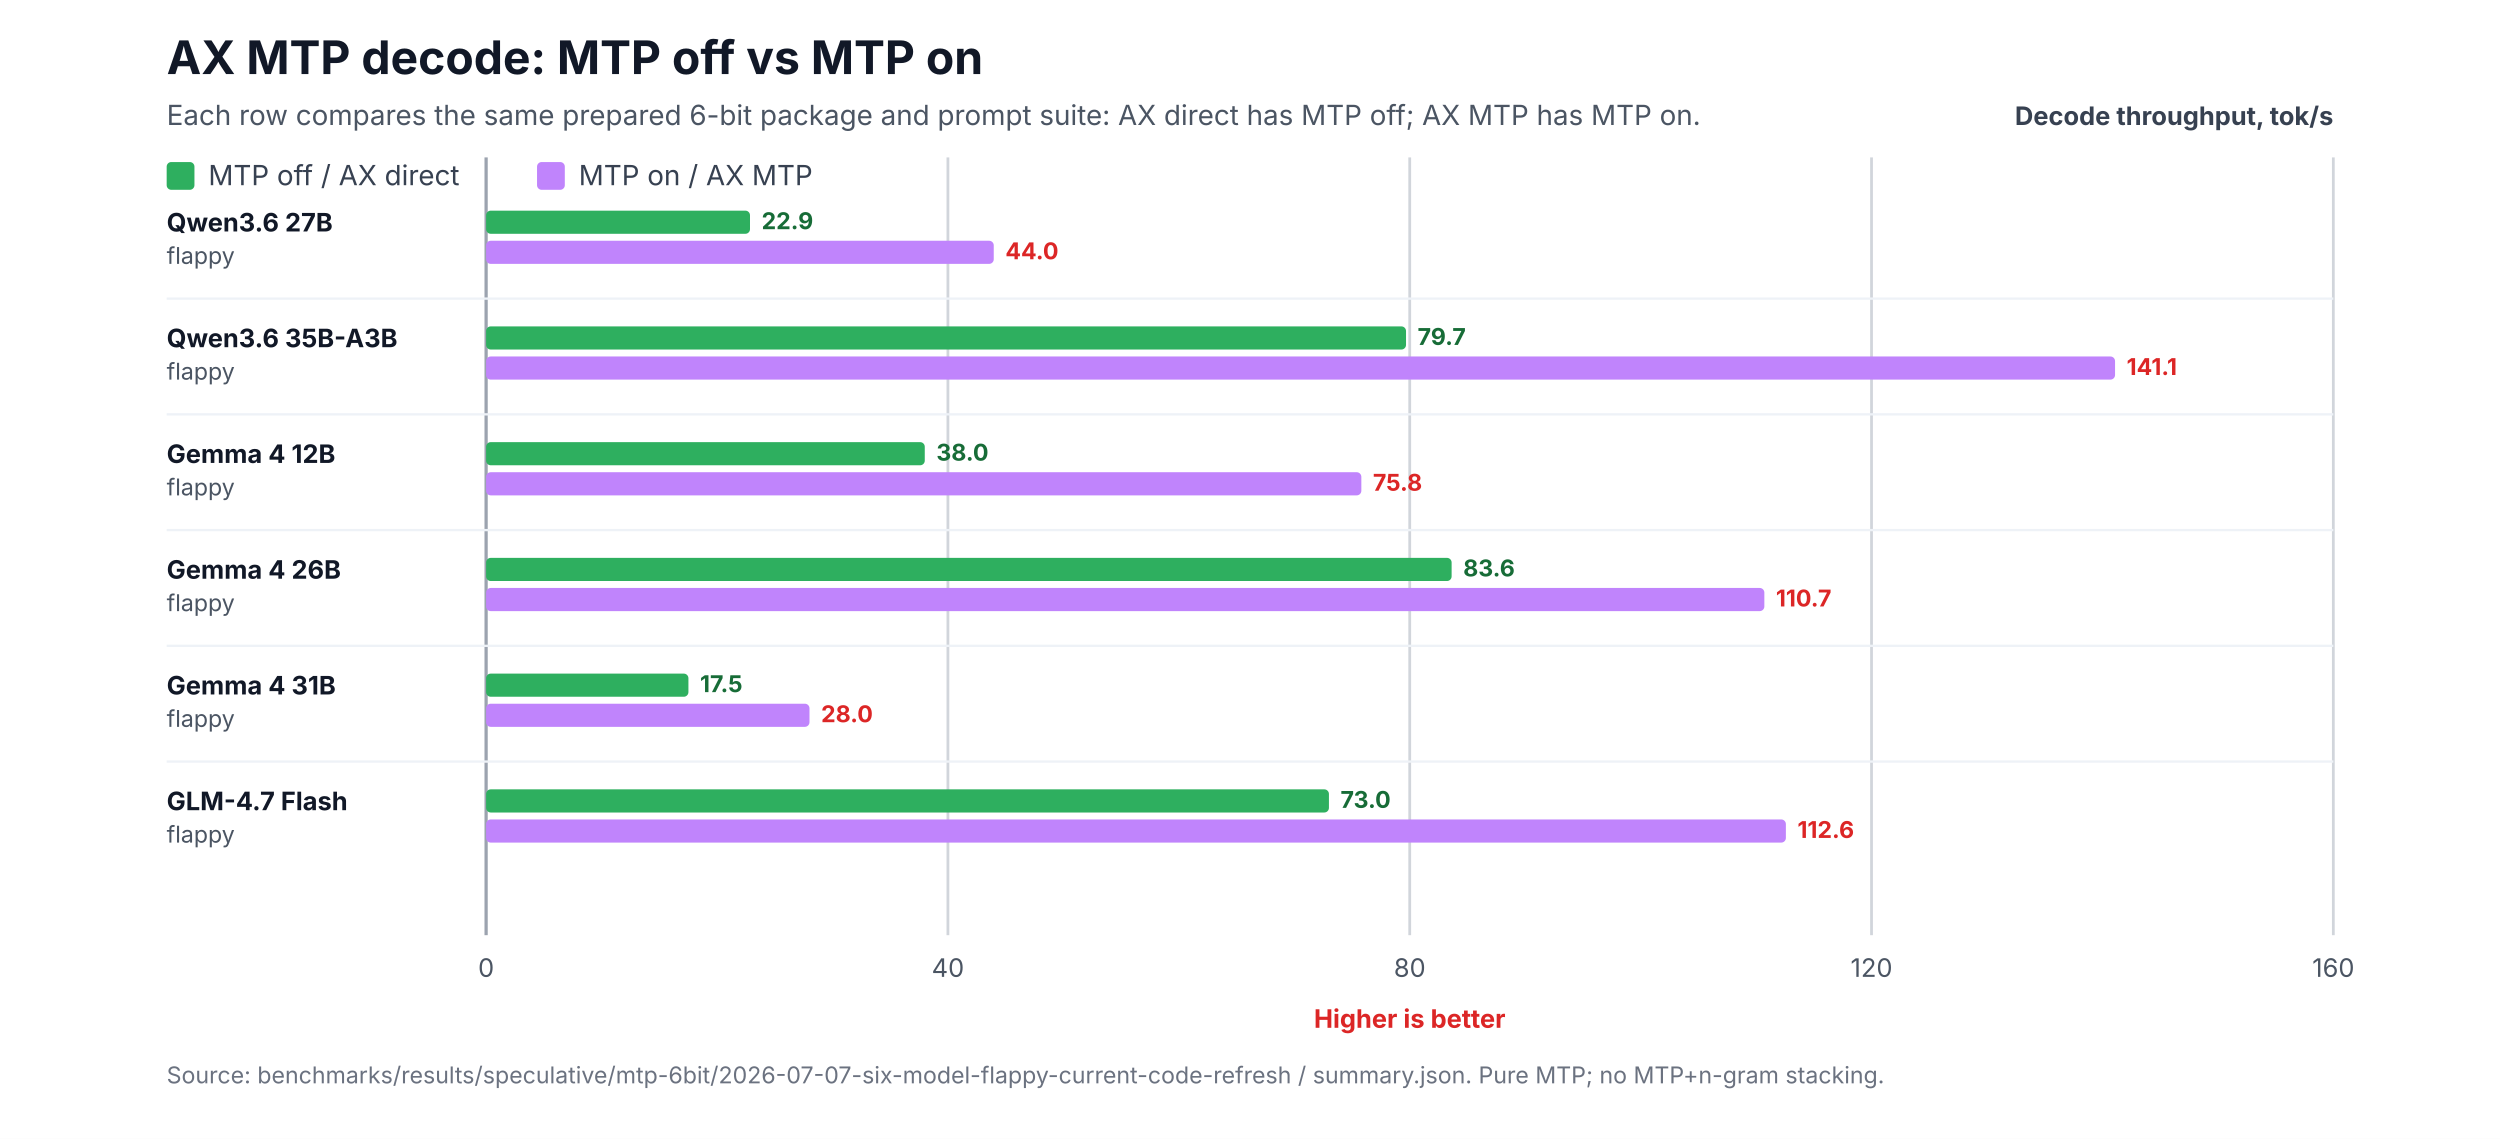
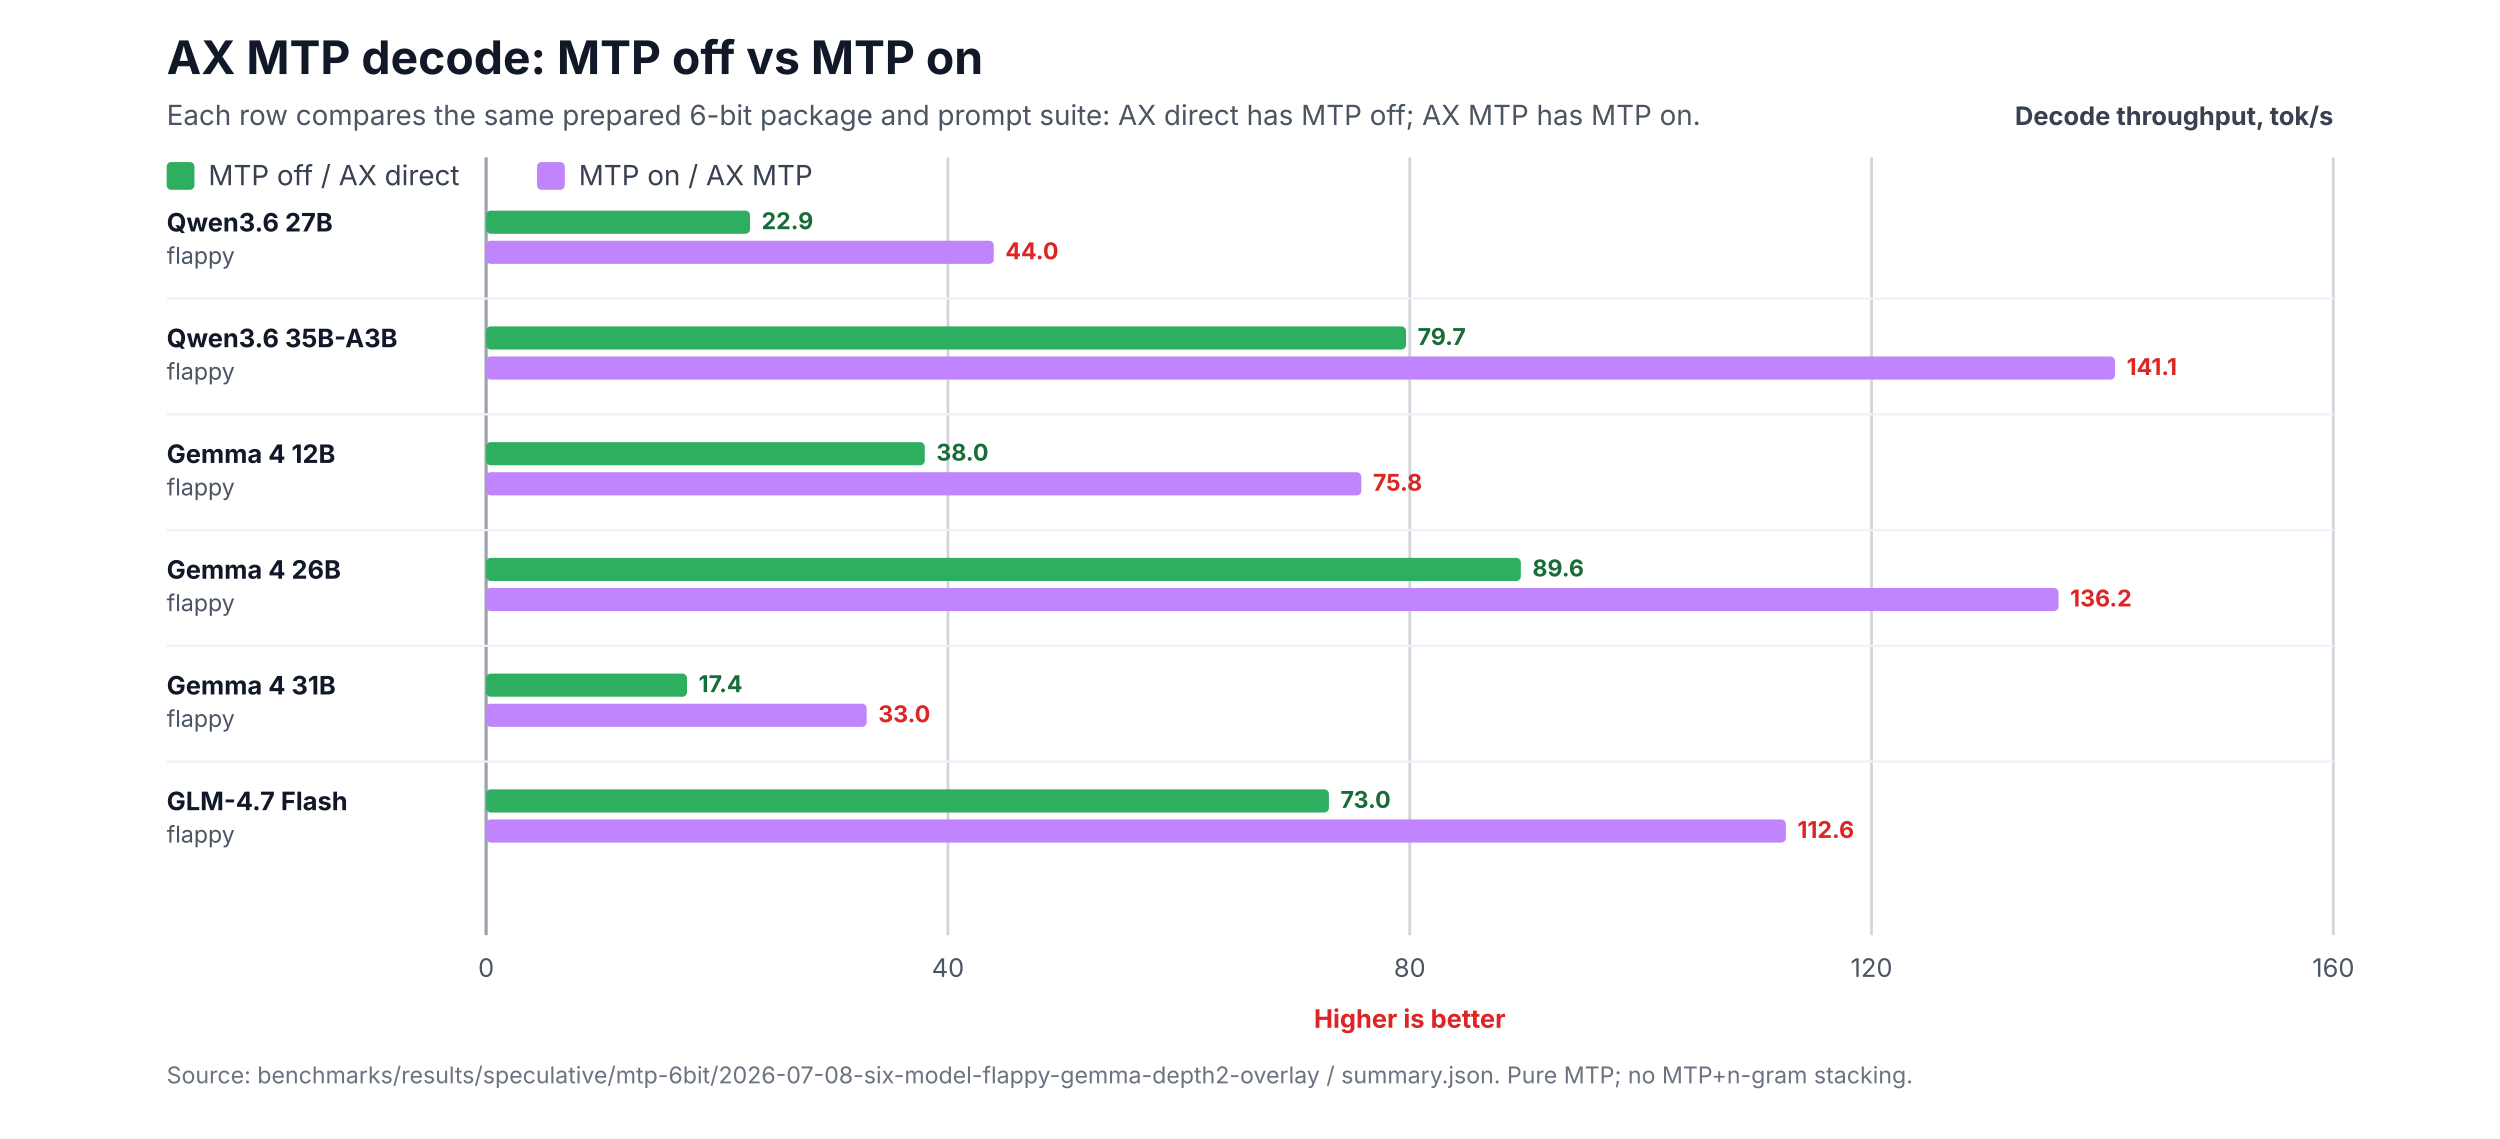
<svg xmlns="http://www.w3.org/2000/svg" width="1080" height="492" viewBox="0 0 1080 492" role="img" aria-labelledby="title desc">
  <rect width="1080" height="492" fill="#ffffff" />
  <text x="72" y="32" font-family="Inter,Segoe UI,Arial,sans-serif" font-size="20" font-weight="700" fill="#111827">AX MTP decode: MTP off vs MTP on</text>
  <text x="72" y="54" font-family="Inter,Segoe UI,Arial,sans-serif" font-size="12" fill="#4b5563">Each row compares the same prepared 6-bit package and prompt suite: AX direct has MTP off; AX MTP has MTP on.</text>
  <text x="1008" y="54" text-anchor="end" font-family="Inter,Segoe UI,Arial,sans-serif" font-size="11" font-weight="700" fill="#374151">Decode throughput, tok/s</text>
  <line x1="210.0" y1="68" x2="210.0" y2="404.0" stroke="#9ca3af" stroke-width="1.4" />
  <text x="210.0" y="422.0" text-anchor="middle" font-family="Inter,Segoe UI,Arial,sans-serif" font-size="11" fill="#4b5563">0</text>
  <line x1="409.5" y1="68" x2="409.5" y2="404.0" stroke="#d1d5db" stroke-width="1.2" />
  <text x="409.5" y="422.0" text-anchor="middle" font-family="Inter,Segoe UI,Arial,sans-serif" font-size="11" fill="#4b5563">40</text>
  <line x1="609.0" y1="68" x2="609.0" y2="404.0" stroke="#d1d5db" stroke-width="1.2" />
  <text x="609.0" y="422.0" text-anchor="middle" font-family="Inter,Segoe UI,Arial,sans-serif" font-size="11" fill="#4b5563">80</text>
  <line x1="808.5" y1="68" x2="808.5" y2="404.0" stroke="#d1d5db" stroke-width="1.2" />
  <text x="808.5" y="422.0" text-anchor="middle" font-family="Inter,Segoe UI,Arial,sans-serif" font-size="11" fill="#4b5563">120</text>
  <line x1="1008.0" y1="68" x2="1008.0" y2="404.0" stroke="#d1d5db" stroke-width="1.2" />
  <text x="1008.0" y="422.0" text-anchor="middle" font-family="Inter,Segoe UI,Arial,sans-serif" font-size="11" fill="#4b5563">160</text>
  <text x="609.0" y="444.0" text-anchor="middle" font-family="Inter,Segoe UI,Arial,sans-serif" font-size="11" font-weight="700" fill="#dc2626">Higher is better</text>
  <rect x="72" y="70" width="12" height="12" rx="2" fill="#2eaf5f" />
  <text x="90" y="80" font-family="Inter,Segoe UI,Arial,sans-serif" font-size="12" fill="#374151">MTP off / AX direct</text>
  <rect x="232" y="70" width="12" height="12" rx="2" fill="#c084fc" />
  <text x="250" y="80" font-family="Inter,Segoe UI,Arial,sans-serif" font-size="12" fill="#374151">MTP on / AX MTP</text>
  <text x="72" y="100.0" font-family="Inter,Segoe UI,Arial,sans-serif" font-size="11" fill="#111827">
    <tspan x="72" y="100.0" font-weight="700">Qwen3.6 27B</tspan>
    <tspan x="72" y="114.0" font-size="10" fill="#4b5563">flappy</tspan>
  </text>
  <rect x="210" y="91.0" width="114.0" height="10" rx="2" fill="#2eaf5f" />
  <rect x="210" y="104.0" width="219.3" height="10" rx="2" fill="#c084fc" />
  <text x="329.0" y="99.0" font-family="Inter,Segoe UI,Arial,sans-serif" font-size="10" font-weight="700" fill="#176c37">22.9</text>
  <text x="434.3" y="112.0" font-family="Inter,Segoe UI,Arial,sans-serif" font-size="10" font-weight="700" fill="#dc2626">44.0</text>
  <line x1="72" y1="129.0" x2="1008" y2="129.0" stroke="#eef2f7" stroke-width="1" />
  <text x="72" y="150.0" font-family="Inter,Segoe UI,Arial,sans-serif" font-size="11" fill="#111827">
    <tspan x="72" y="150.0" font-weight="700">Qwen3.6 35B-A3B</tspan>
    <tspan x="72" y="164.0" font-size="10" fill="#4b5563">flappy</tspan>
  </text>
  <rect x="210" y="141.0" width="397.4" height="10" rx="2" fill="#2eaf5f" />
  <rect x="210" y="154.0" width="703.7" height="10" rx="2" fill="#c084fc" />
  <text x="612.4" y="149.0" font-family="Inter,Segoe UI,Arial,sans-serif" font-size="10" font-weight="700" fill="#176c37">79.7</text>
  <text x="918.7" y="162.0" font-family="Inter,Segoe UI,Arial,sans-serif" font-size="10" font-weight="700" fill="#dc2626">141.1</text>
  <line x1="72" y1="179.0" x2="1008" y2="179.0" stroke="#eef2f7" stroke-width="1" />
  <text x="72" y="200.0" font-family="Inter,Segoe UI,Arial,sans-serif" font-size="11" fill="#111827">
    <tspan x="72" y="200.0" font-weight="700">Gemma 4 12B</tspan>
    <tspan x="72" y="214.0" font-size="10" fill="#4b5563">flappy</tspan>
  </text>
  <rect x="210" y="191.0" width="189.5" height="10" rx="2" fill="#2eaf5f" />
  <rect x="210" y="204.0" width="378.1" height="10" rx="2" fill="#c084fc" />
  <text x="404.5" y="199.0" font-family="Inter,Segoe UI,Arial,sans-serif" font-size="10" font-weight="700" fill="#176c37">38.0</text>
  <text x="593.1" y="212.0" font-family="Inter,Segoe UI,Arial,sans-serif" font-size="10" font-weight="700" fill="#dc2626">75.8</text>
  <line x1="72" y1="229.0" x2="1008" y2="229.0" stroke="#eef2f7" stroke-width="1" />
  <text x="72" y="250.0" font-family="Inter,Segoe UI,Arial,sans-serif" font-size="11" fill="#111827">
    <tspan x="72" y="250.0" font-weight="700">Gemma 4 26B</tspan>
    <tspan x="72" y="264.0" font-size="10" fill="#4b5563">flappy</tspan>
  </text>
-   <rect x="210" y="241.0" width="417.1" height="10" rx="2" fill="#2eaf5f" />
-   <rect x="210" y="254.0" width="552.2" height="10" rx="2" fill="#c084fc" />
-   <text x="632.1" y="249.0" font-family="Inter,Segoe UI,Arial,sans-serif" font-size="10" font-weight="700" fill="#176c37">83.6</text>
-   <text x="767.2" y="262.0" font-family="Inter,Segoe UI,Arial,sans-serif" font-size="10" font-weight="700" fill="#dc2626">110.7</text>
+   <rect x="210" y="241.0" width="447.0" height="10" rx="2" fill="#2eaf5f" />
+   <rect x="210" y="254.0" width="679.3" height="10" rx="2" fill="#c084fc" />
+   <text x="662.0" y="249.0" font-family="Inter,Segoe UI,Arial,sans-serif" font-size="10" font-weight="700" fill="#176c37">89.6</text>
+   <text x="894.3" y="262.0" font-family="Inter,Segoe UI,Arial,sans-serif" font-size="10" font-weight="700" fill="#dc2626">136.2</text>
  <line x1="72" y1="279.0" x2="1008" y2="279.0" stroke="#eef2f7" stroke-width="1" />
  <text x="72" y="300.0" font-family="Inter,Segoe UI,Arial,sans-serif" font-size="11" fill="#111827">
    <tspan x="72" y="300.0" font-weight="700">Gemma 4 31B</tspan>
    <tspan x="72" y="314.0" font-size="10" fill="#4b5563">flappy</tspan>
  </text>
-   <rect x="210" y="291.0" width="87.4" height="10" rx="2" fill="#2eaf5f" />
-   <rect x="210" y="304.0" width="139.7" height="10" rx="2" fill="#c084fc" />
-   <text x="302.4" y="299.0" font-family="Inter,Segoe UI,Arial,sans-serif" font-size="10" font-weight="700" fill="#176c37">17.5</text>
-   <text x="354.7" y="312.0" font-family="Inter,Segoe UI,Arial,sans-serif" font-size="10" font-weight="700" fill="#dc2626">28.0</text>
+   <rect x="210" y="291.0" width="86.8" height="10" rx="2" fill="#2eaf5f" />
+   <rect x="210" y="304.0" width="164.4" height="10" rx="2" fill="#c084fc" />
+   <text x="301.8" y="299.0" font-family="Inter,Segoe UI,Arial,sans-serif" font-size="10" font-weight="700" fill="#176c37">17.4</text>
+   <text x="379.4" y="312.0" font-family="Inter,Segoe UI,Arial,sans-serif" font-size="10" font-weight="700" fill="#dc2626">33.0</text>
  <line x1="72" y1="329.0" x2="1008" y2="329.0" stroke="#eef2f7" stroke-width="1" />
  <text x="72" y="350.0" font-family="Inter,Segoe UI,Arial,sans-serif" font-size="11" fill="#111827">
    <tspan x="72" y="350.0" font-weight="700">GLM-4.7 Flash</tspan>
    <tspan x="72" y="364.0" font-size="10" fill="#4b5563">flappy</tspan>
  </text>
  <rect x="210" y="341.0" width="364.1" height="10" rx="2" fill="#2eaf5f" />
  <rect x="210" y="354.0" width="561.5" height="10" rx="2" fill="#c084fc" />
  <text x="579.1" y="349.0" font-family="Inter,Segoe UI,Arial,sans-serif" font-size="10" font-weight="700" fill="#176c37">73.0</text>
  <text x="776.5" y="362.0" font-family="Inter,Segoe UI,Arial,sans-serif" font-size="10" font-weight="700" fill="#dc2626">112.6</text>
-   <text x="72" y="468.0" font-family="Inter,Segoe UI,Arial,sans-serif" font-size="10" fill="#6b7280">Source: benchmarks/results/speculative/mtp-6bit/2026-07-07-six-model-flappy-current-code-refresh / summary.json. Pure MTP; no MTP+n-gram stacking.</text>
+   <text x="72" y="468.0" font-family="Inter,Segoe UI,Arial,sans-serif" font-size="10" fill="#6b7280">Source: benchmarks/results/speculative/mtp-6bit/2026-07-08-six-model-flappy-gemma-depth2-overlay / summary.json. Pure MTP; no MTP+n-gram stacking.</text>
</svg>
